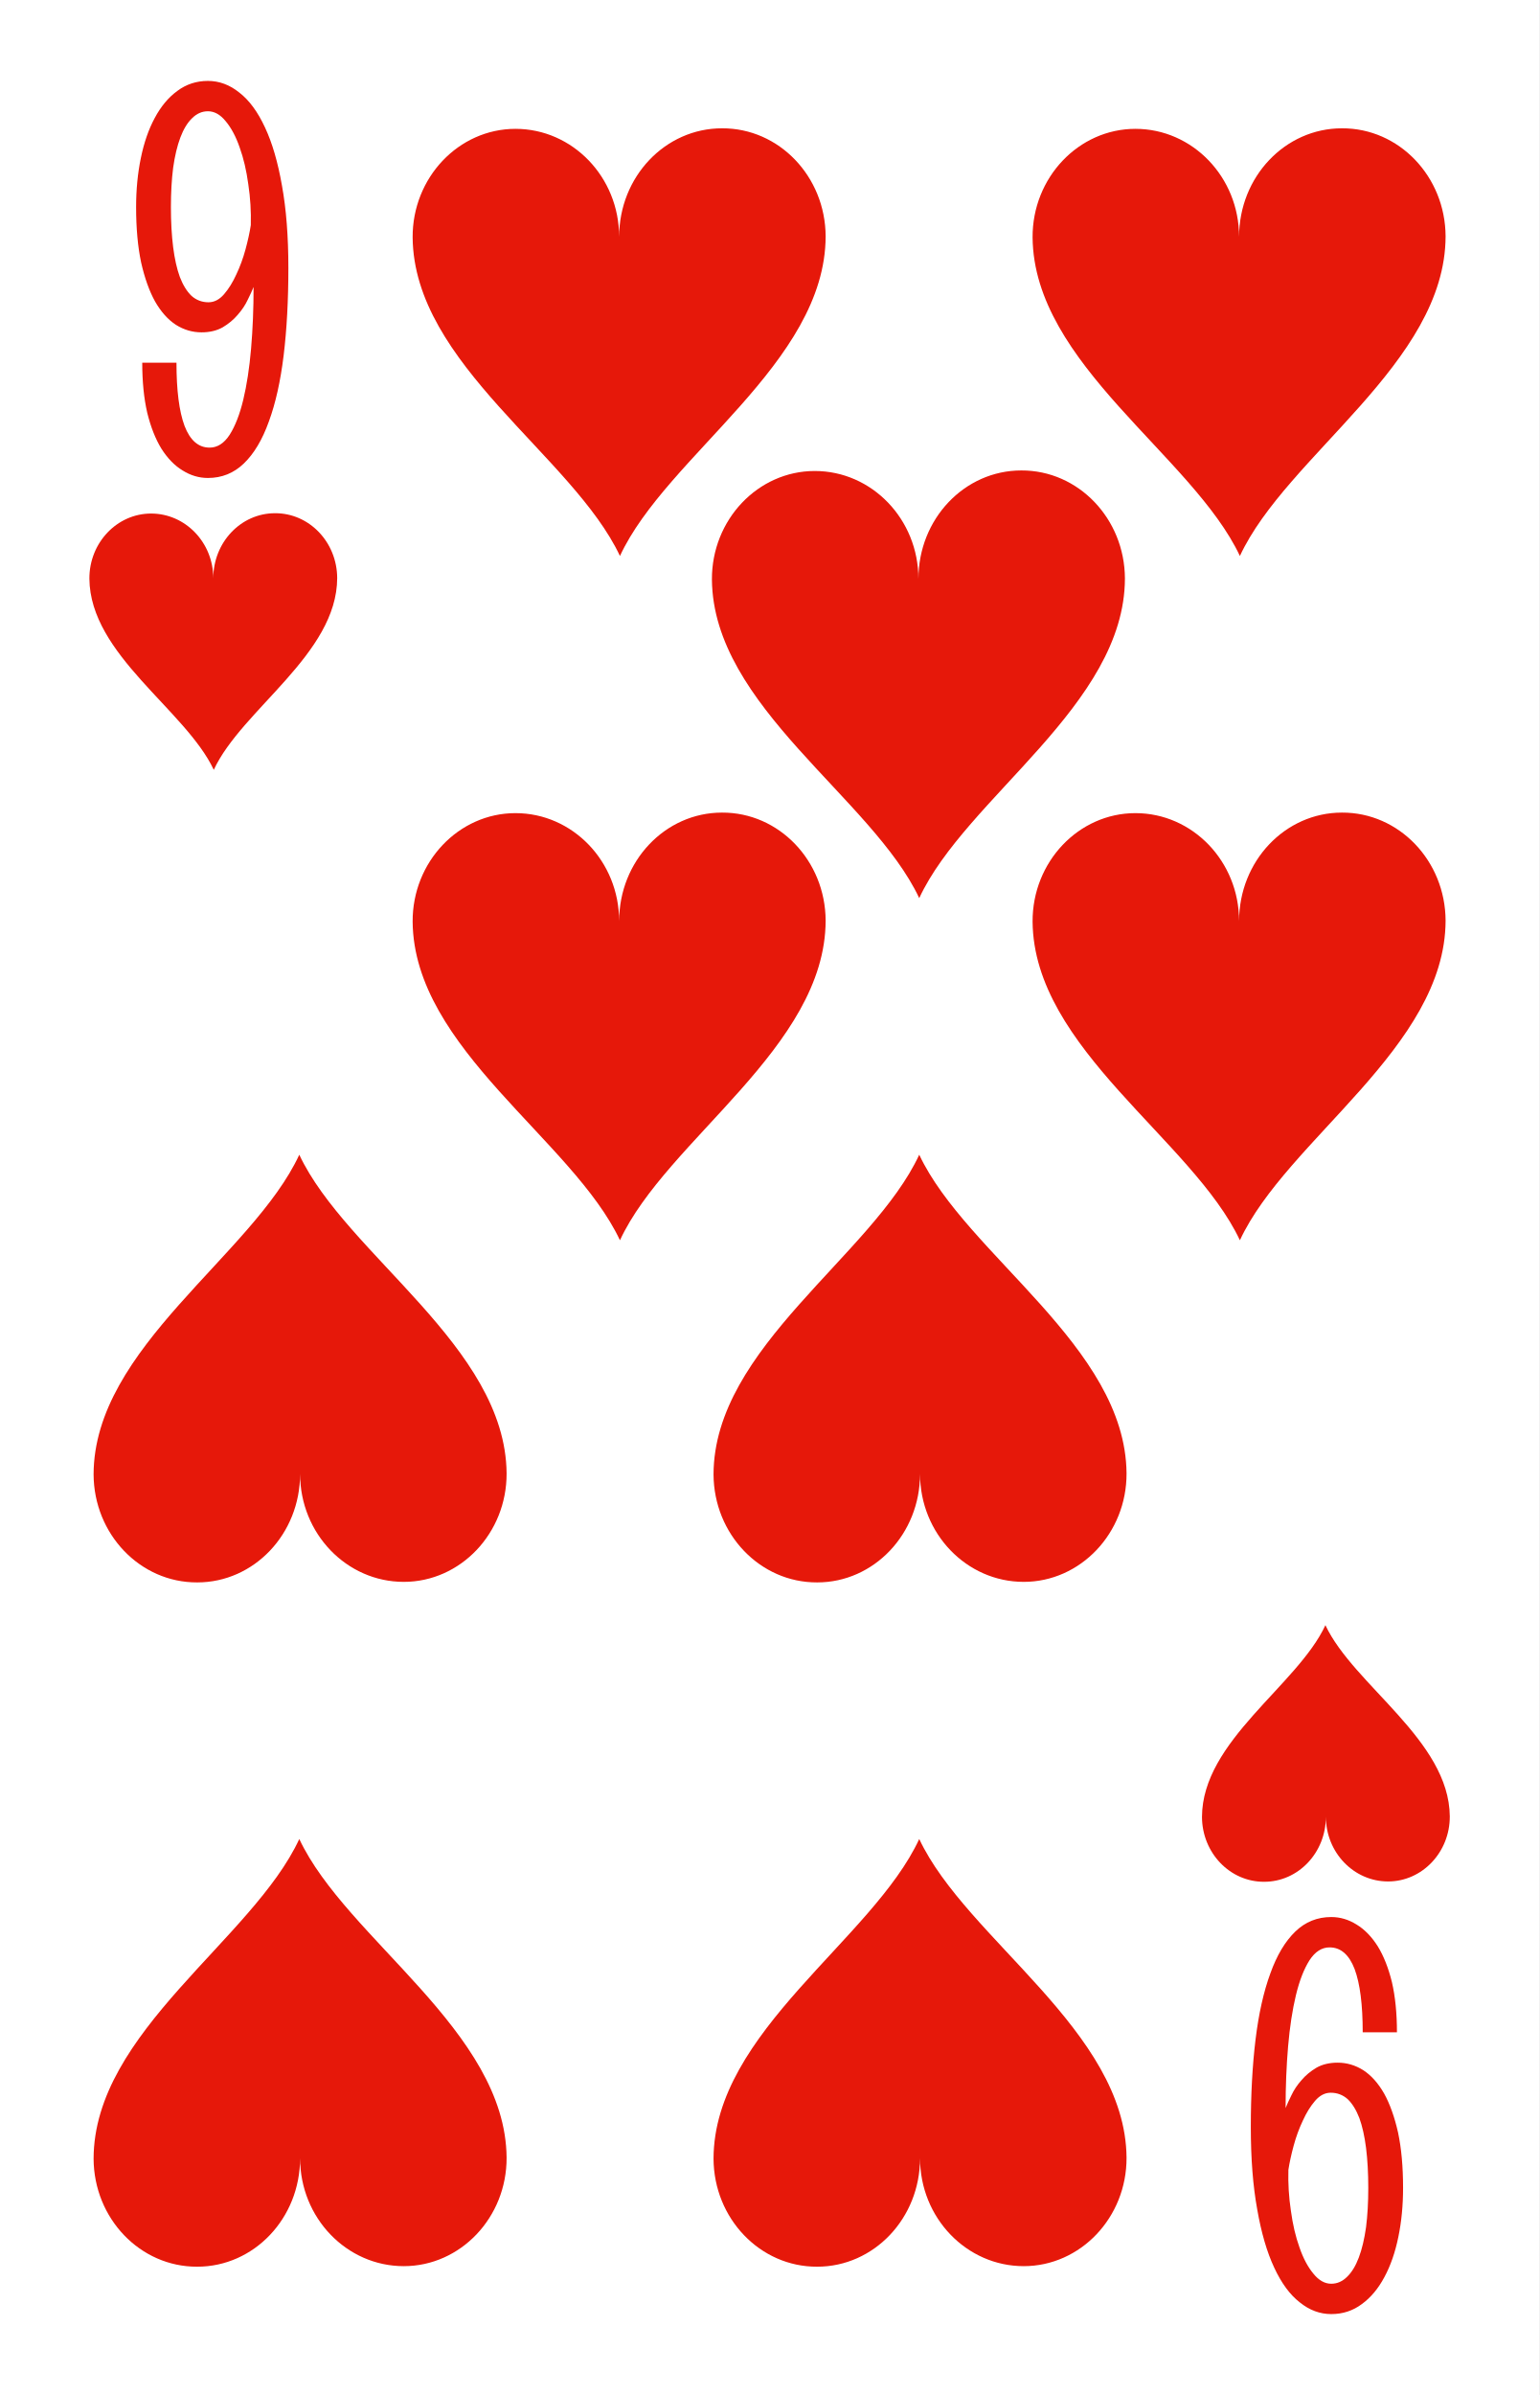
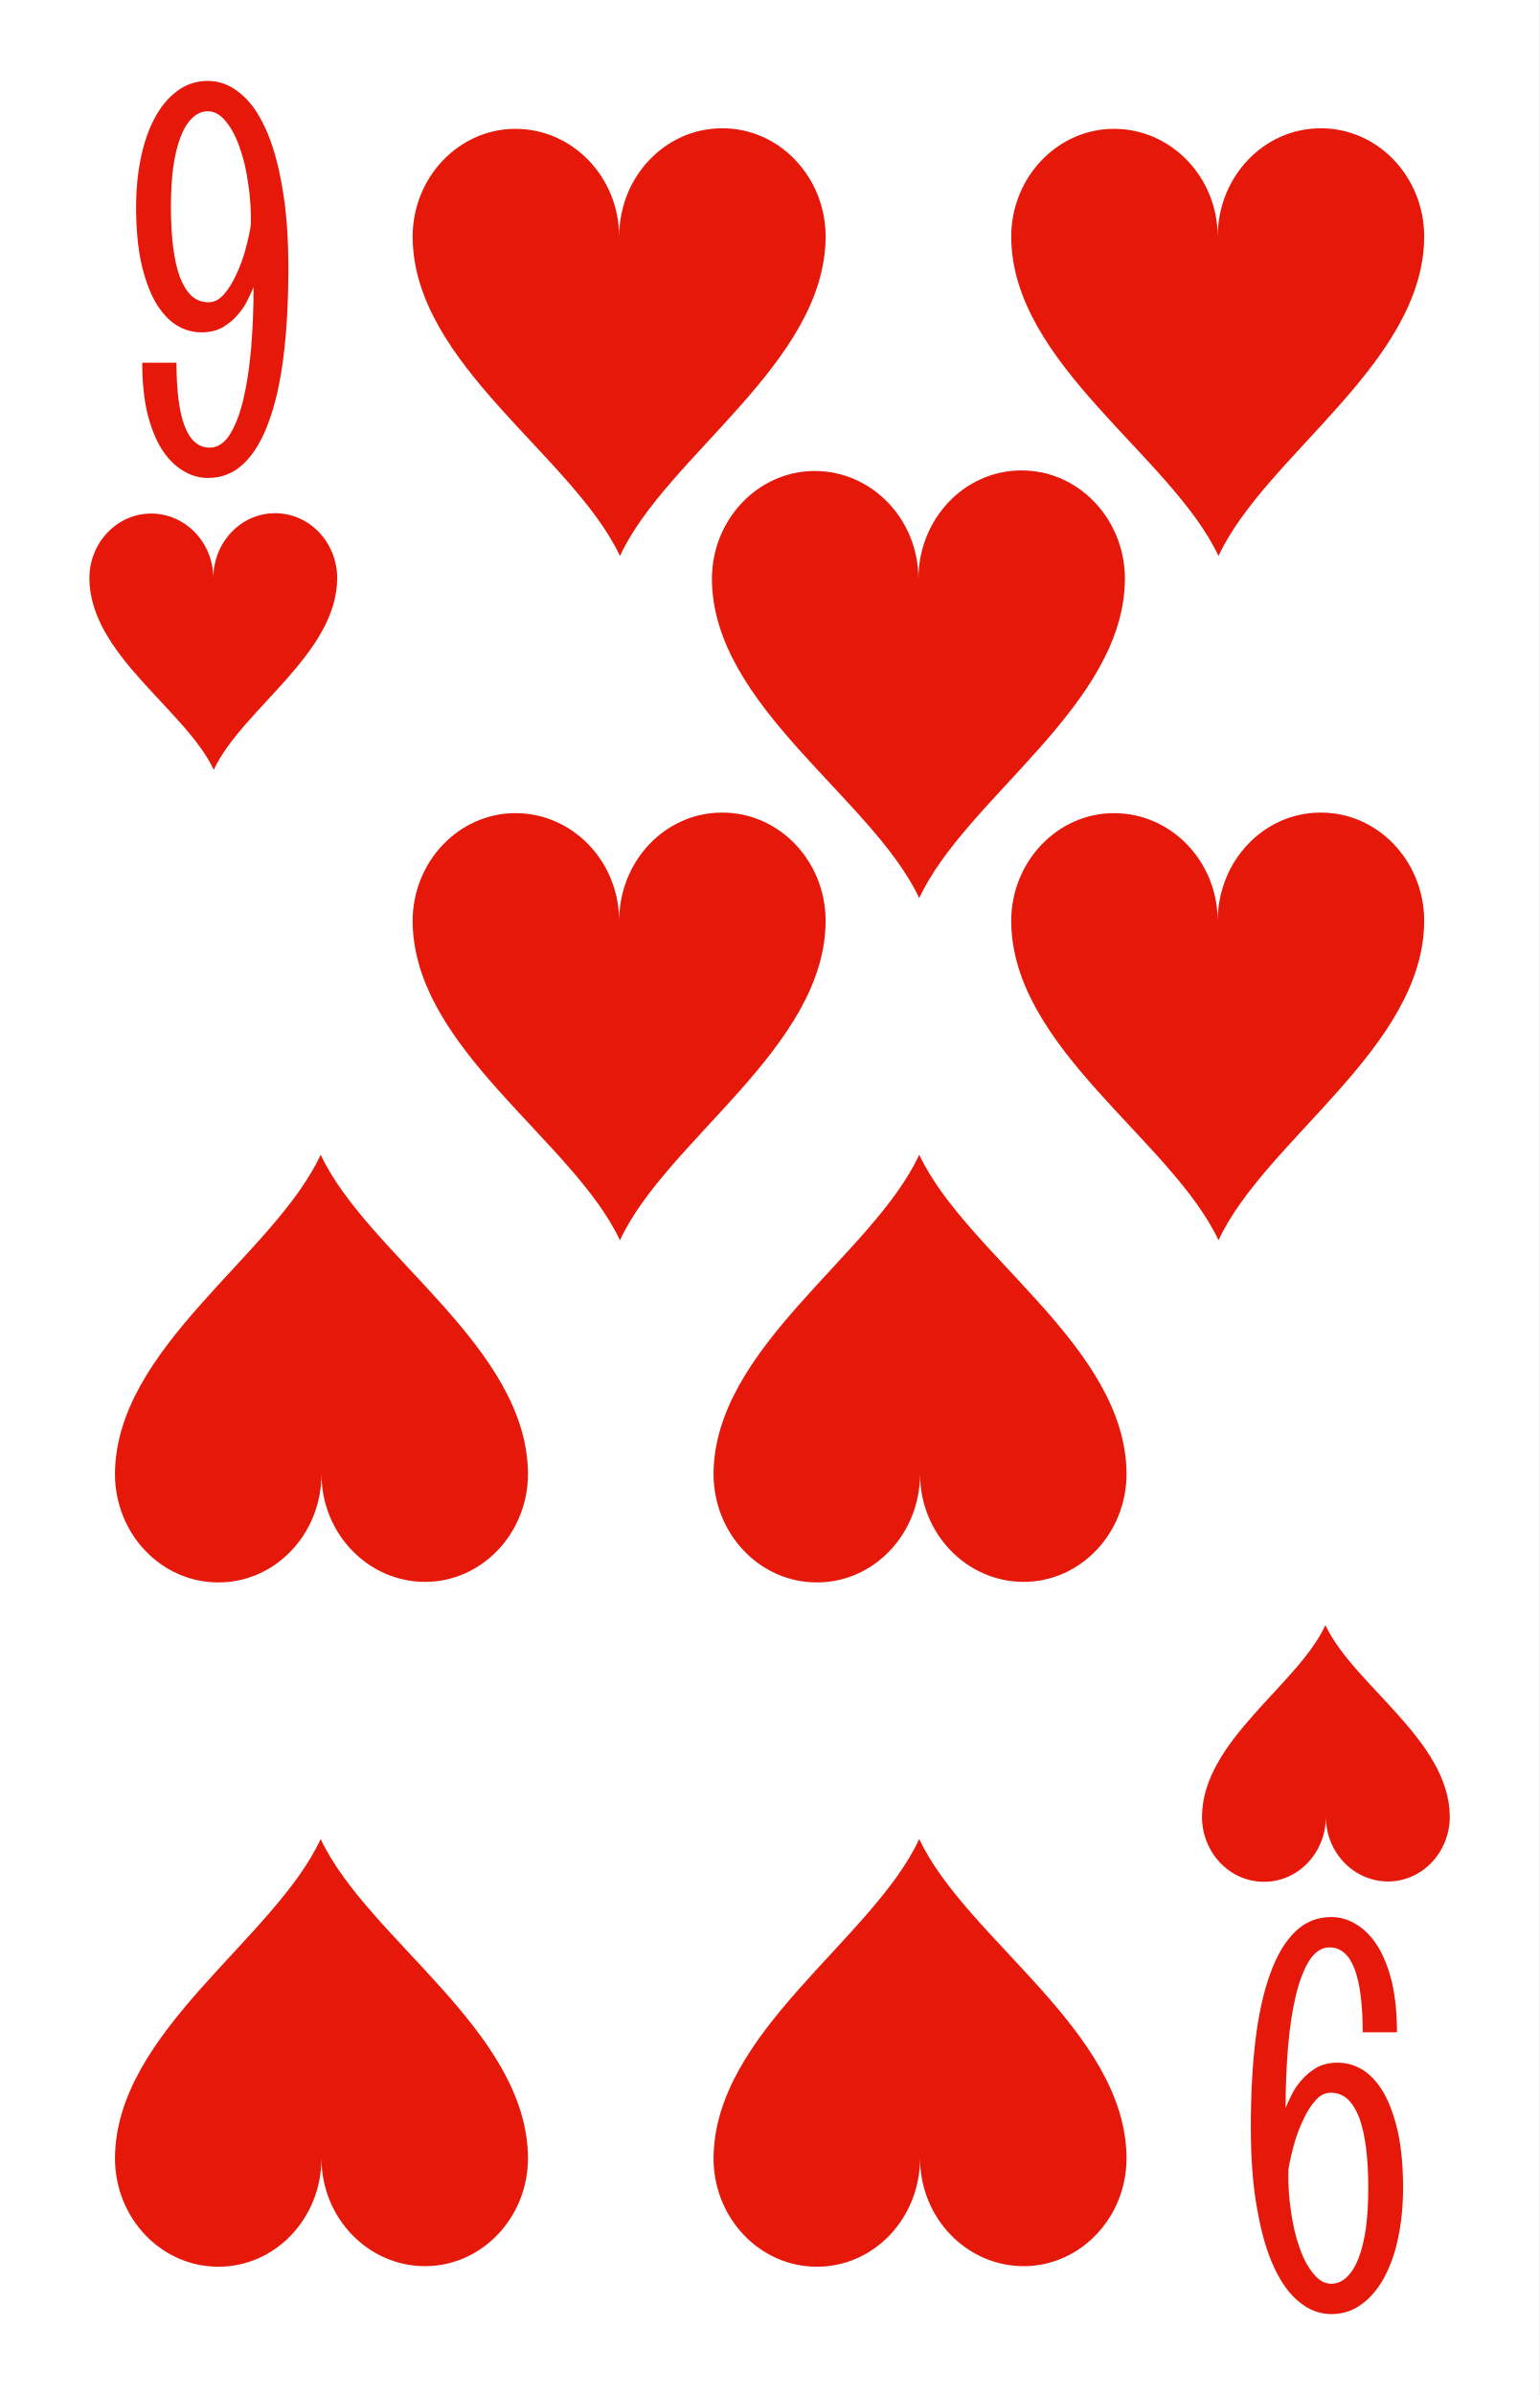
- <svg xmlns="http://www.w3.org/2000/svg" version="1.1" width="57.15mm" height="88.9mm" viewBox="0 0 57.15 88.9" id="svg24051">
-   <g transform="matrix(1,0,0,1,152.0976,-62.04998)">
-     <g transform="matrix(0.264485,0,0,0.264485,-501.2947,-78.63948)" id="g17208">
+ <svg xmlns="http://www.w3.org/2000/svg" version="1.1" width="57.15mm" height="88.9mm" viewBox="0 0 57.15 88.9" id="svg4919">
+   <g transform="matrix(1,0,0,1,-153.6095,-112.094)">
+     <g transform="matrix(0.264485,0,0,0.264485,-195.5876,-28.59544)" id="g4179">
      <rect y="531.937" x="1320.291" height="336.125" width="216.08" id="rect32133" style="display:inline;opacity:1;fill:#ffffff;fill-opacity:1;stroke:none;stroke-width:0.133;stroke-linecap:butt;stroke-linejoin:miter;stroke-miterlimit:47.146;stroke-dasharray:none;stroke-dashoffset:0;stroke-opacity:1;paint-order:markers fill stroke" />
      <g id="text32181" style="font-style:normal;font-variant:normal;font-weight:normal;font-stretch:normal;font-size:80.03px;line-height:125%;font-family:'Stint Ultra Condensed';-inkscape-font-specification:'Stint Ultra Condensed, ';font-variant-ligatures:normal;font-variant-caps:normal;font-variant-numeric:normal;font-feature-settings:normal;text-align:center;letter-spacing:0px;word-spacing:0px;writing-mode:lr-tb;text-anchor:middle;display:inline;fill:#e6180a;fill-opacity:1;stroke:none;stroke-width:1" aria-label="9" transform="translate(-2088.776,79.83975)">
        <path id="path12628" style="font-style:normal;font-variant:normal;font-weight:normal;font-stretch:normal;font-size:80.03px;font-family:'Stint Ultra Condensed';-inkscape-font-specification:'Stint Ultra Condensed, ';text-align:center;text-anchor:middle;fill:#e6180a;fill-opacity:1;stroke-width:1" d="m 3444.666,492.371 q -0.274,0.703 -0.821,1.798 -0.508,1.094 -1.407,2.11 -0.86,1.016 -2.11,1.758 -1.25,0.703 -2.97,0.703 -1.915,0 -3.595,-1.055 -1.68,-1.094 -2.931,-3.282 -1.211,-2.188 -1.954,-5.471 -0.703,-3.322 -0.703,-7.776 0,-3.673 0.664,-6.878 0.664,-3.243 1.954,-5.627 1.29,-2.423 3.165,-3.79 1.876,-1.407 4.298,-1.407 2.384,0 4.416,1.641 2.071,1.602 3.595,4.885 1.524,3.243 2.384,8.167 0.899,4.924 0.899,11.567 0,6.799 -0.664,12.27 -0.664,5.432 -2.071,9.261 -1.368,3.83 -3.517,5.901 -2.11,2.032 -5.041,2.032 -1.876,0 -3.556,-1.055 -1.68,-1.016 -2.97,-3.048 -1.25,-2.032 -1.993,-5.041 -0.703,-3.048 -0.703,-7.034 h 4.806 q 0,5.822 1.133,8.87 1.172,3.048 3.517,3.048 1.641,0 2.813,-1.798 1.172,-1.837 1.915,-4.924 0.743,-3.087 1.094,-7.151 0.352,-4.103 0.352,-8.675 z m -6.33,2.149 q 1.211,0 2.188,-1.133 0.977,-1.133 1.719,-2.774 0.781,-1.641 1.29,-3.517 0.508,-1.876 0.743,-3.4 0.078,-2.892 -0.352,-5.744 -0.391,-2.892 -1.211,-5.158 -0.782,-2.266 -1.954,-3.673 -1.133,-1.407 -2.501,-1.407 -1.25,0 -2.227,0.977 -0.977,0.938 -1.641,2.696 -0.664,1.758 -1.016,4.259 -0.313,2.462 -0.313,5.51 0,3.126 0.313,5.627 0.313,2.462 0.938,4.181 0.664,1.719 1.641,2.657 1.016,0.899 2.384,0.899 z" />
      </g>
      <g id="text32185" style="font-style:normal;font-variant:normal;font-weight:normal;font-stretch:normal;font-size:80.03px;line-height:125%;font-family:'Stint Ultra Condensed';-inkscape-font-specification:'Stint Ultra Condensed, ';font-variant-ligatures:normal;font-variant-caps:normal;font-variant-numeric:normal;font-feature-settings:normal;text-align:center;letter-spacing:0px;word-spacing:0px;writing-mode:lr-tb;text-anchor:middle;display:inline;fill:#e6180a;fill-opacity:1;stroke:none;stroke-width:1" transform="rotate(180,-1044.388,39.91988)" aria-label="9">
        <path id="path12625" style="font-style:normal;font-variant:normal;font-weight:normal;font-stretch:normal;font-size:80.03px;font-family:'Stint Ultra Condensed';-inkscape-font-specification:'Stint Ultra Condensed, ';text-align:center;text-anchor:middle;fill:#e6180a;fill-opacity:1;stroke-width:1" d="m -3589.548,-747.95 q -0.274,0.703 -0.821,1.798 -0.508,1.094 -1.407,2.11 -0.86,1.016 -2.11,1.758 -1.25,0.703 -2.97,0.703 -1.915,0 -3.595,-1.055 -1.68,-1.094 -2.931,-3.282 -1.211,-2.188 -1.954,-5.471 -0.703,-3.322 -0.703,-7.776 0,-3.673 0.664,-6.878 0.664,-3.243 1.954,-5.627 1.29,-2.423 3.165,-3.79 1.876,-1.407 4.298,-1.407 2.384,0 4.416,1.641 2.071,1.602 3.595,4.885 1.524,3.243 2.384,8.167 0.899,4.924 0.899,11.567 0,6.799 -0.664,12.27 -0.664,5.432 -2.071,9.261 -1.368,3.83 -3.517,5.901 -2.11,2.032 -5.041,2.032 -1.876,0 -3.556,-1.055 -1.68,-1.016 -2.97,-3.048 -1.25,-2.032 -1.993,-5.041 -0.703,-3.048 -0.703,-7.034 h 4.806 q 0,5.822 1.133,8.87 1.172,3.048 3.517,3.048 1.641,0 2.814,-1.798 1.172,-1.837 1.915,-4.924 0.743,-3.087 1.094,-7.151 0.352,-4.103 0.352,-8.675 z m -6.33,2.149 q 1.211,0 2.188,-1.133 0.977,-1.133 1.719,-2.774 0.781,-1.641 1.29,-3.517 0.508,-1.876 0.742,-3.4 0.078,-2.892 -0.352,-5.744 -0.391,-2.892 -1.211,-5.158 -0.781,-2.266 -1.954,-3.673 -1.133,-1.407 -2.501,-1.407 -1.25,0 -2.227,0.977 -0.977,0.938 -1.641,2.696 -0.664,1.758 -1.016,4.259 -0.313,2.462 -0.313,5.51 0,3.126 0.313,5.627 0.313,2.462 0.938,4.181 0.664,1.719 1.641,2.657 1.016,0.899 2.384,0.899 z" />
      </g>
      <g style="display:inline;stroke-width:0.635" transform="matrix(-3.779733,0,0,-3.779733,1407.21,579.9555)" id="g35673">
        <path style="fill:#e6180a;stroke-width:0.635" d="m -7.67,3.93 c 0.01,-4.71 5.91,-8.14 7.64,-11.87 1.75,3.72 7.66,7.12 7.7,11.83 C 7.68,6.11 5.96,7.92 3.85,7.92 1.73,7.92 0,6.13 0,3.91 0,6.14 -1.71,7.94 -3.82,7.94 -5.94,7.95 -7.66,6.15 -7.67,3.93 Z" id="path35671" />
      </g>
-       <g id="g35677" transform="matrix(-3.779733,0,0,-3.779733,1494.242,579.9555)" style="display:inline;stroke-width:0.635">
+       <g id="g35677" transform="matrix(-3.779733,0,0,-3.779733,1491.241,579.9555)" style="display:inline;stroke-width:0.635">
        <path id="path35675" d="m -7.67,3.93 c 0.01,-4.71 5.91,-8.14 7.64,-11.87 1.75,3.72 7.66,7.12 7.7,11.83 C 7.68,6.11 5.96,7.92 3.85,7.92 1.73,7.92 0,6.13 0,3.91 0,6.14 -1.71,7.94 -3.82,7.94 -5.94,7.95 -7.66,6.15 -7.67,3.93 Z" style="fill:#e6180a;stroke-width:0.635" />
      </g>
      <g style="display:inline;stroke-width:0.635" transform="matrix(-3.779733,0,0,-3.779733,1449.225,627.9734)" id="g35681">
        <path style="fill:#e6180a;stroke-width:0.635" d="m -7.67,3.93 c 0.01,-4.71 5.91,-8.14 7.64,-11.87 1.75,3.72 7.66,7.12 7.7,11.83 C 7.68,6.11 5.96,7.92 3.85,7.92 1.73,7.92 0,6.13 0,3.91 0,6.14 -1.71,7.94 -3.82,7.94 -5.94,7.95 -7.66,6.15 -7.67,3.93 Z" id="path35679" />
      </g>
      <g id="g35685" transform="matrix(-3.779733,0,0,-3.779733,1407.21,675.9912)" style="display:inline;stroke-width:0.635">
        <path id="path35683" d="m -7.67,3.93 c 0.01,-4.71 5.91,-8.14 7.64,-11.87 1.75,3.72 7.66,7.12 7.7,11.83 C 7.68,6.11 5.96,7.92 3.85,7.92 1.73,7.92 0,6.13 0,3.91 0,6.14 -1.71,7.94 -3.82,7.94 -5.94,7.95 -7.66,6.15 -7.67,3.93 Z" style="fill:#e6180a;stroke-width:0.635" />
      </g>
-       <g style="display:inline;stroke-width:0.635" transform="matrix(-3.779733,0,0,-3.779733,1494.242,675.9912)" id="g35689">
+       <g style="display:inline;stroke-width:0.635" transform="matrix(-3.779733,0,0,-3.779733,1491.241,675.9912)" id="g35689">
        <path style="fill:#e6180a;stroke-width:0.635" d="m -7.67,3.93 c 0.01,-4.71 5.91,-8.14 7.64,-11.87 1.75,3.72 7.66,7.12 7.7,11.83 C 7.68,6.11 5.96,7.92 3.85,7.92 1.73,7.92 0,6.13 0,3.91 0,6.14 -1.71,7.94 -3.82,7.94 -5.94,7.95 -7.66,6.15 -7.67,3.93 Z" id="path35687" />
      </g>
-       <g style="display:inline;stroke-width:0.635" transform="matrix(3.779733,0,0,3.779733,1362.42,820.0446)" id="g35693">
+       <g style="display:inline;stroke-width:0.635" transform="matrix(3.779733,0,0,3.779733,1365.421,820.0446)" id="g35693">
        <path style="fill:#e6180a;stroke-width:0.635" d="m -7.67,3.93 c 0.01,-4.71 5.91,-8.14 7.64,-11.87 1.75,3.72 7.66,7.12 7.7,11.83 C 7.68,6.11 5.96,7.92 3.85,7.92 1.73,7.92 0,6.13 0,3.91 0,6.14 -1.71,7.94 -3.82,7.94 -5.94,7.95 -7.66,6.15 -7.67,3.93 Z" id="path35691" />
      </g>
      <g id="g35697" transform="matrix(3.779733,0,0,3.779733,1449.452,820.0446)" style="display:inline;stroke-width:0.635">
        <path id="path35695" d="m -7.67,3.93 c 0.01,-4.71 5.91,-8.14 7.64,-11.87 1.75,3.72 7.66,7.12 7.7,11.83 C 7.68,6.11 5.96,7.92 3.85,7.92 1.73,7.92 0,6.13 0,3.91 0,6.14 -1.71,7.94 -3.82,7.94 -5.94,7.95 -7.66,6.15 -7.67,3.93 Z" style="fill:#e6180a;stroke-width:0.635" />
      </g>
-       <g id="g35701" transform="matrix(3.779733,0,0,3.779733,1362.42,724.0089)" style="display:inline;stroke-width:0.635">
+       <g id="g35701" transform="matrix(3.779733,0,0,3.779733,1365.421,724.0089)" style="display:inline;stroke-width:0.635">
        <path id="path35699" d="m -7.67,3.93 c 0.01,-4.71 5.91,-8.14 7.64,-11.87 1.75,3.72 7.66,7.12 7.7,11.83 C 7.68,6.11 5.96,7.92 3.85,7.92 1.73,7.92 0,6.13 0,3.91 0,6.14 -1.71,7.94 -3.82,7.94 -5.94,7.95 -7.66,6.15 -7.67,3.93 Z" style="fill:#e6180a;stroke-width:0.635" />
      </g>
      <g style="display:inline;stroke-width:0.635" transform="matrix(3.779733,0,0,3.779733,1449.452,724.0089)" id="g35705">
        <path style="fill:#e6180a;stroke-width:0.635" d="m -7.67,3.93 c 0.01,-4.71 5.91,-8.14 7.64,-11.87 1.75,3.72 7.66,7.12 7.7,11.83 C 7.68,6.11 5.96,7.92 3.85,7.92 1.73,7.92 0,6.13 0,3.91 0,6.14 -1.71,7.94 -3.82,7.94 -5.94,7.95 -7.66,6.15 -7.67,3.93 Z" id="path35703" />
      </g>
      <g id="g36081" transform="matrix(-2.26784,0,0,-2.26784,1350.234,621.971)" style="display:inline;stroke-width:1.058">
        <path id="path36079" d="m -7.67,3.93 c 0.01,-4.71 5.91,-8.14 7.64,-11.87 1.75,3.72 7.66,7.12 7.7,11.83 C 7.68,6.11 5.96,7.92 3.85,7.92 1.73,7.92 0,6.13 0,3.91 0,6.14 -1.71,7.94 -3.82,7.94 -5.94,7.95 -7.66,6.15 -7.67,3.93 Z" style="fill:#e6180a;stroke-width:1.058" />
      </g>
      <g style="display:inline;stroke-width:1.058" transform="matrix(2.26784,0,0,2.26784,1506.428,778.029)" id="g36085">
        <path style="fill:#e6180a;stroke-width:1.058" d="m -7.67,3.93 c 0.01,-4.71 5.91,-8.14 7.64,-11.87 1.75,3.72 7.66,7.12 7.7,11.83 C 7.68,6.11 5.96,7.92 3.85,7.92 1.73,7.92 0,6.13 0,3.91 0,6.14 -1.71,7.94 -3.82,7.94 -5.94,7.95 -7.66,6.15 -7.67,3.93 Z" id="path36083" />
      </g>
    </g>
  </g>
</svg>
